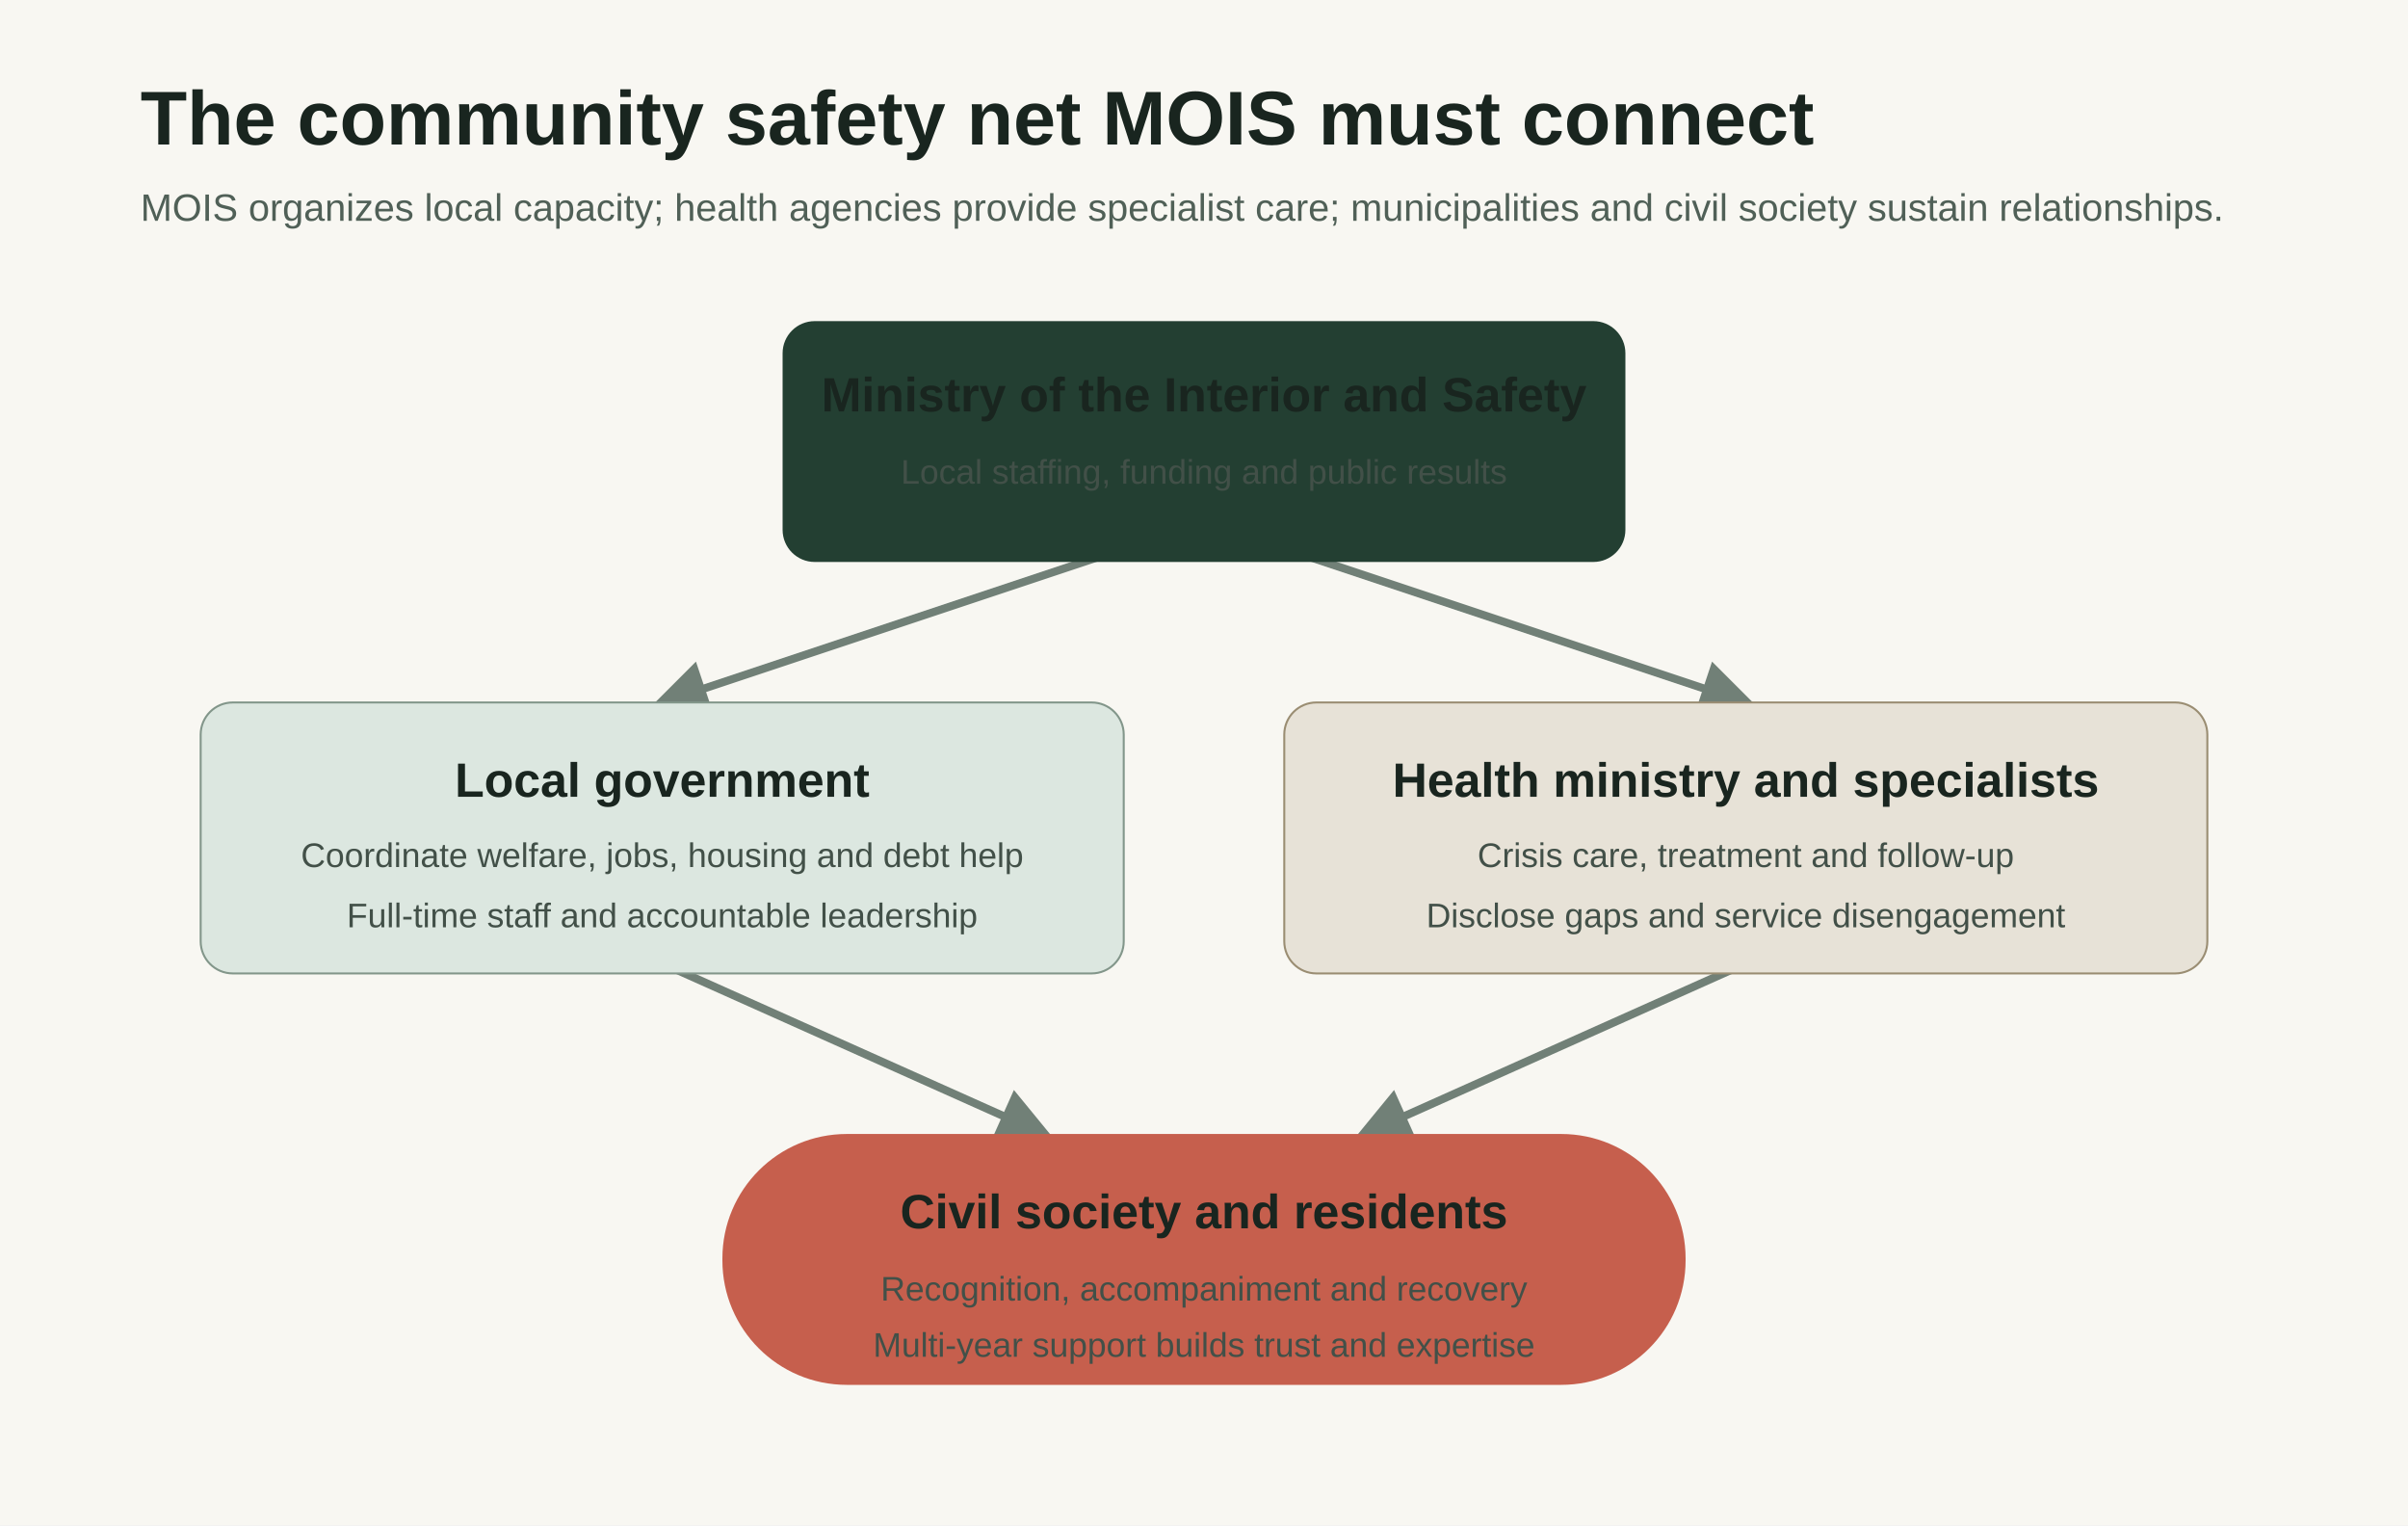
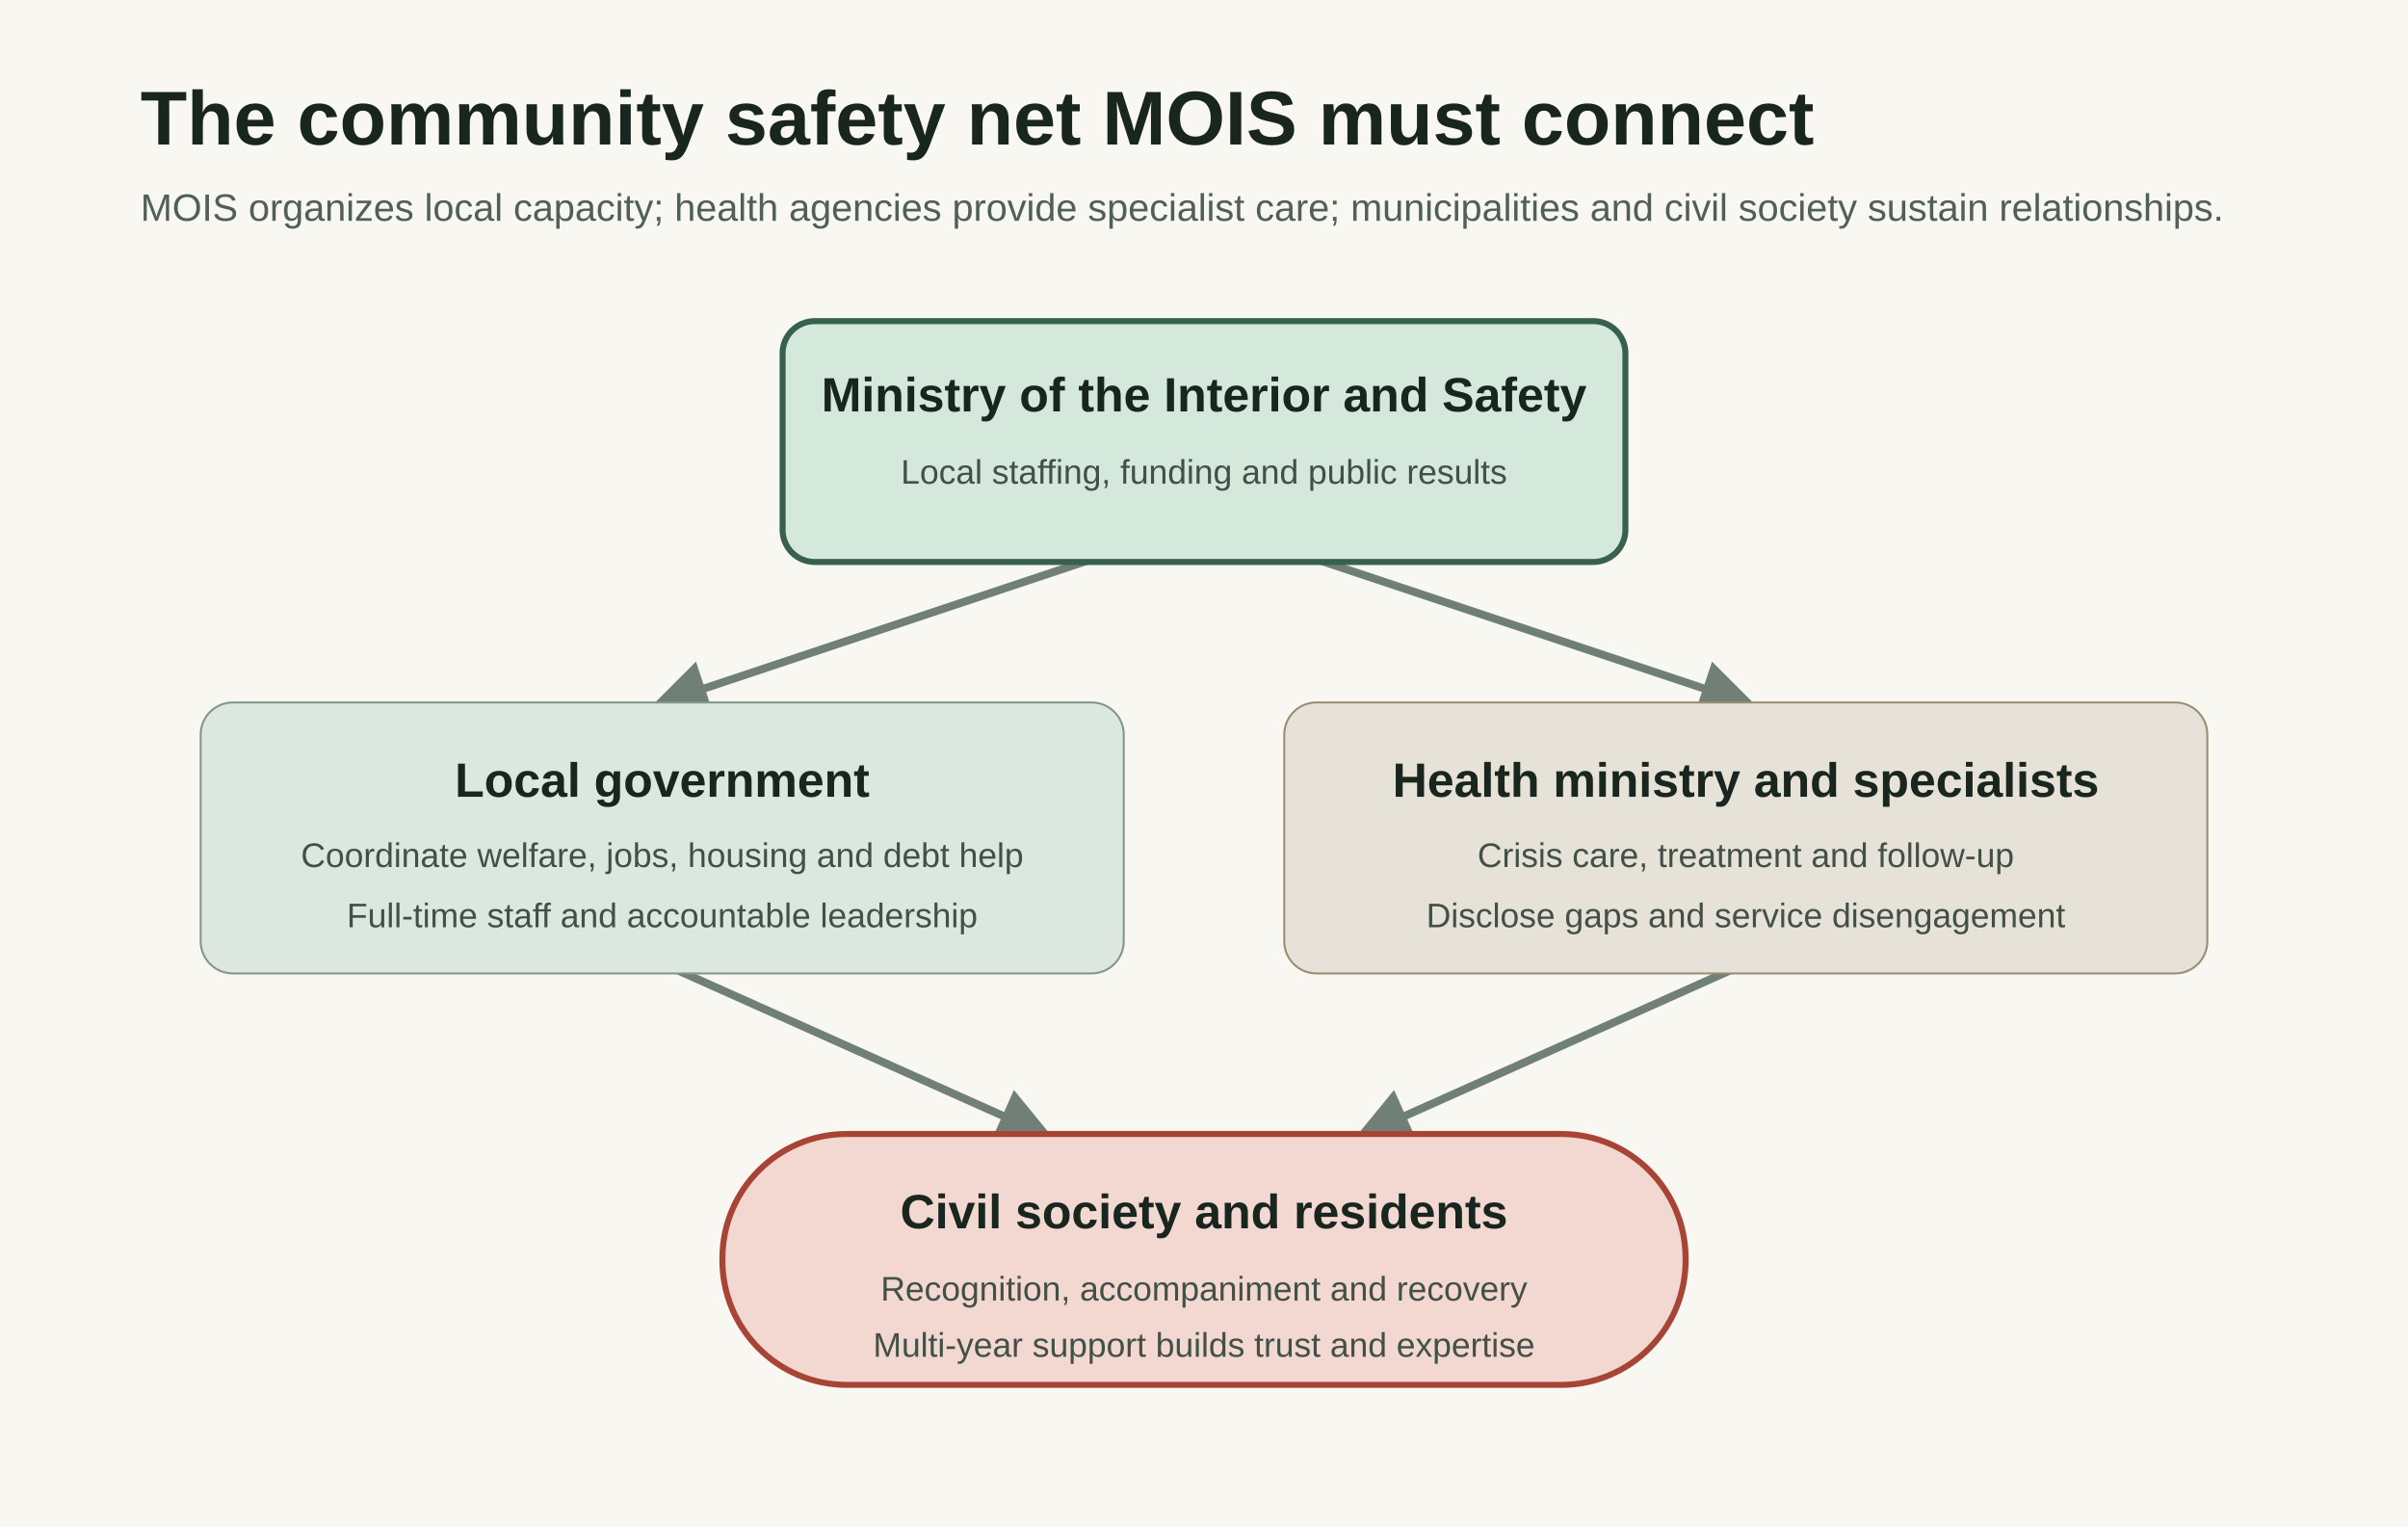
<svg xmlns="http://www.w3.org/2000/svg" width="1200" height="760" viewBox="0 0 1200 760">
  <rect width="1200" height="760" fill="#f8f7f2" />
  <style>.t{font-family:Arial,sans-serif;fill:#19251f}.h{font-size:38px;font-weight:700}.s{font-size:19px;fill:#506057}.b{font-size:24px;font-weight:700}.p{font-size:17px;fill:#425048}</style>
  <text class="t h" x="70" y="72">The community safety net MOIS must connect</text>
  <text class="t s" x="70" y="110">MOIS organizes local capacity; health agencies provide specialist care; municipalities and civil society sustain relationships.</text>
  <g stroke="#718077" stroke-width="4" fill="none" marker-end="url(#a)">
    <path d="M600 260 L330 350" />
    <path d="M600 260 L870 350" />
    <path d="M330 480 L520 565" />
    <path d="M870 480 L680 565" />
  </g>
  <defs>
    <marker id="a" viewBox="0 0 10 10" refX="8" refY="5" markerWidth="7" markerHeight="7" orient="auto">
      <path d="M0 0L10 5L0 10z" fill="#718077" />
    </marker>
  </defs>
-   <rect x="390" y="160" width="420" height="120" rx="16" fill="#233f32" />
-   <text class="t b" fill="#fff" x="600" y="205" text-anchor="middle">Ministry of the Interior and Safety</text>
-   <text class="t p" fill="#fff" x="600" y="241" text-anchor="middle">Local staffing, funding and public results</text>
+   <rect x="390" y="160" width="420" height="120" rx="16" fill="#d4e8dc" stroke="#37614d" stroke-width="3" />
+   <text class="t b" x="600" y="205" text-anchor="middle">Ministry of the Interior and Safety</text>
+   <text class="t p" x="600" y="241" text-anchor="middle">Local staffing, funding and public results</text>
  <rect x="100" y="350" width="460" height="135" rx="16" fill="#dce7e0" stroke="#82968a" />
  <text class="t b" x="330" y="397" text-anchor="middle">Local government</text>
  <text class="t p" x="330" y="432" text-anchor="middle">Coordinate welfare, jobs, housing and debt help</text>
  <text class="t p" x="330" y="462" text-anchor="middle">Full-time staff and accountable leadership</text>
  <rect x="640" y="350" width="460" height="135" rx="16" fill="#e7e2d7" stroke="#9a8d72" />
  <text class="t b" x="870" y="397" text-anchor="middle">Health ministry and specialists</text>
  <text class="t p" x="870" y="432" text-anchor="middle">Crisis care, treatment and follow-up</text>
  <text class="t p" x="870" y="462" text-anchor="middle">Disclose gaps and service disengagement</text>
-   <rect x="360" y="565" width="480" height="125" rx="62" fill="#c65f4d" />
-   <text class="t b" fill="#fff" x="600" y="612" text-anchor="middle">Civil society and residents</text>
-   <text class="t p" fill="#fff" x="600" y="648" text-anchor="middle">Recognition, accompaniment and recovery</text>
-   <text class="t p" fill="#fff" x="600" y="676" text-anchor="middle">Multi-year support builds trust and expertise</text>
+   <rect x="360" y="565" width="480" height="125" rx="62" fill="#f2d8d1" stroke="#a74435" stroke-width="3" />
+   <text class="t b" x="600" y="612" text-anchor="middle">Civil society and residents</text>
+   <text class="t p" x="600" y="648" text-anchor="middle">Recognition, accompaniment and recovery</text>
+   <text class="t p" x="600" y="676" text-anchor="middle">Multi-year support builds trust and expertise</text>
</svg>
